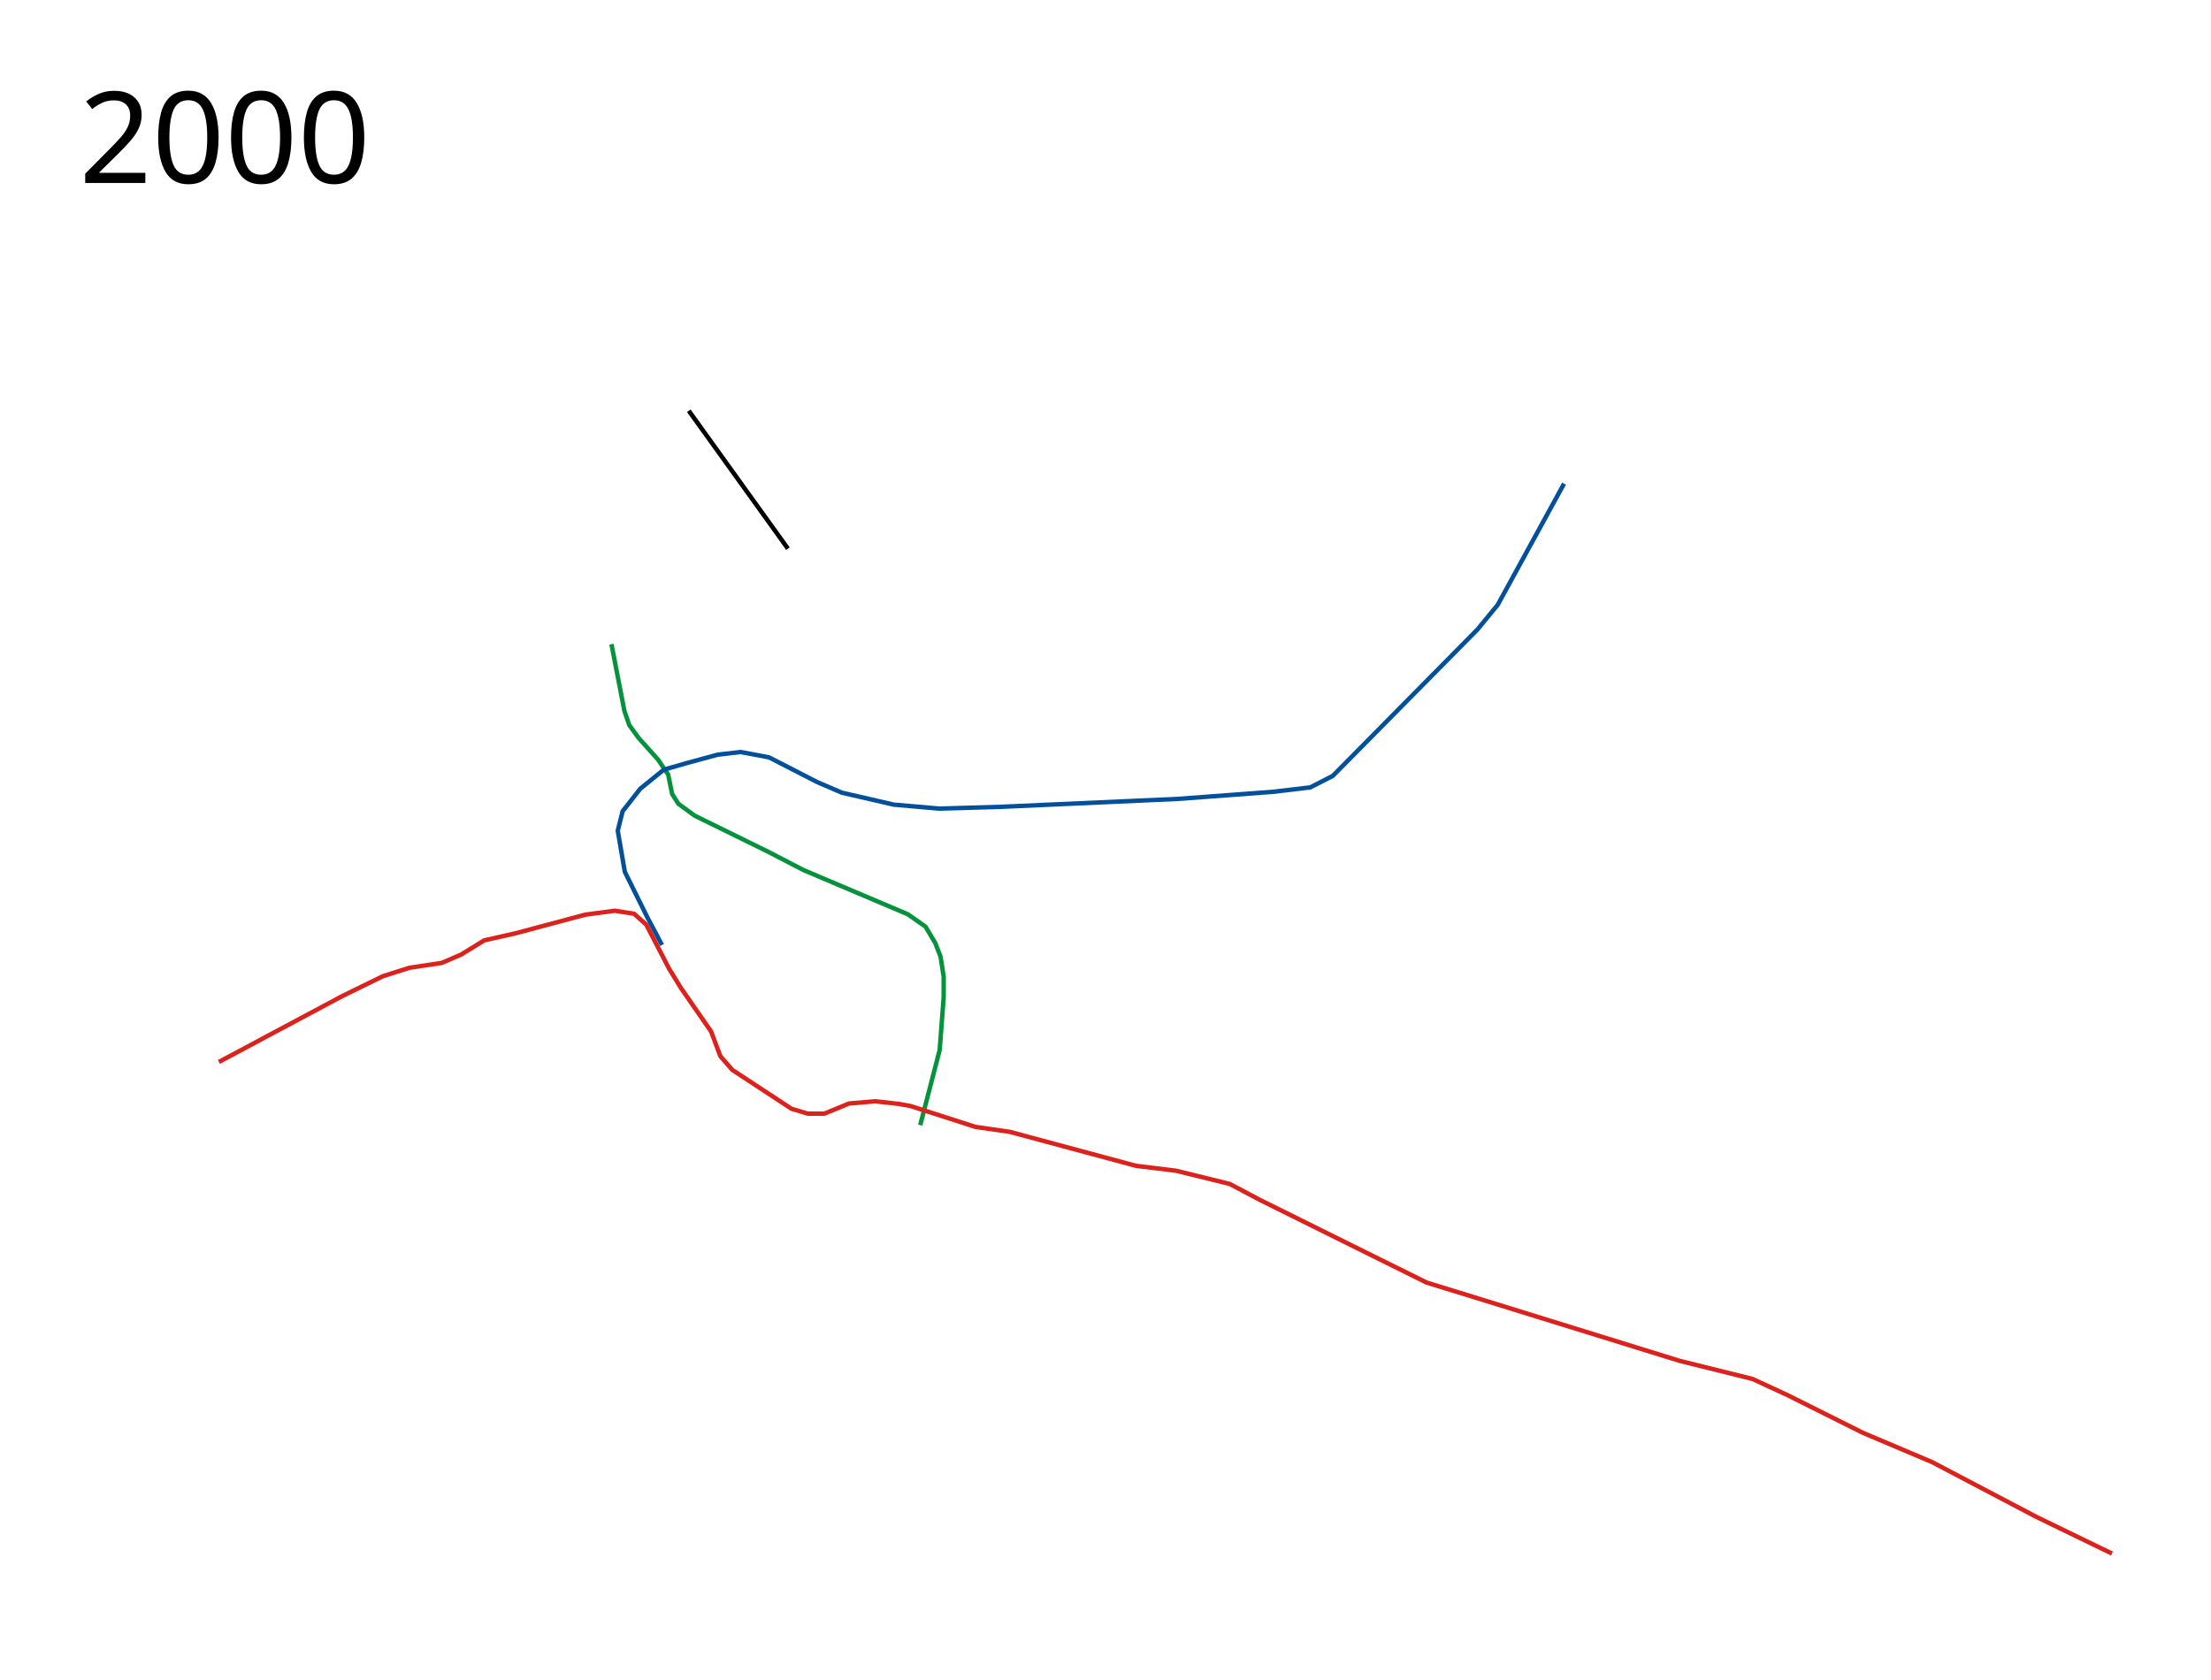
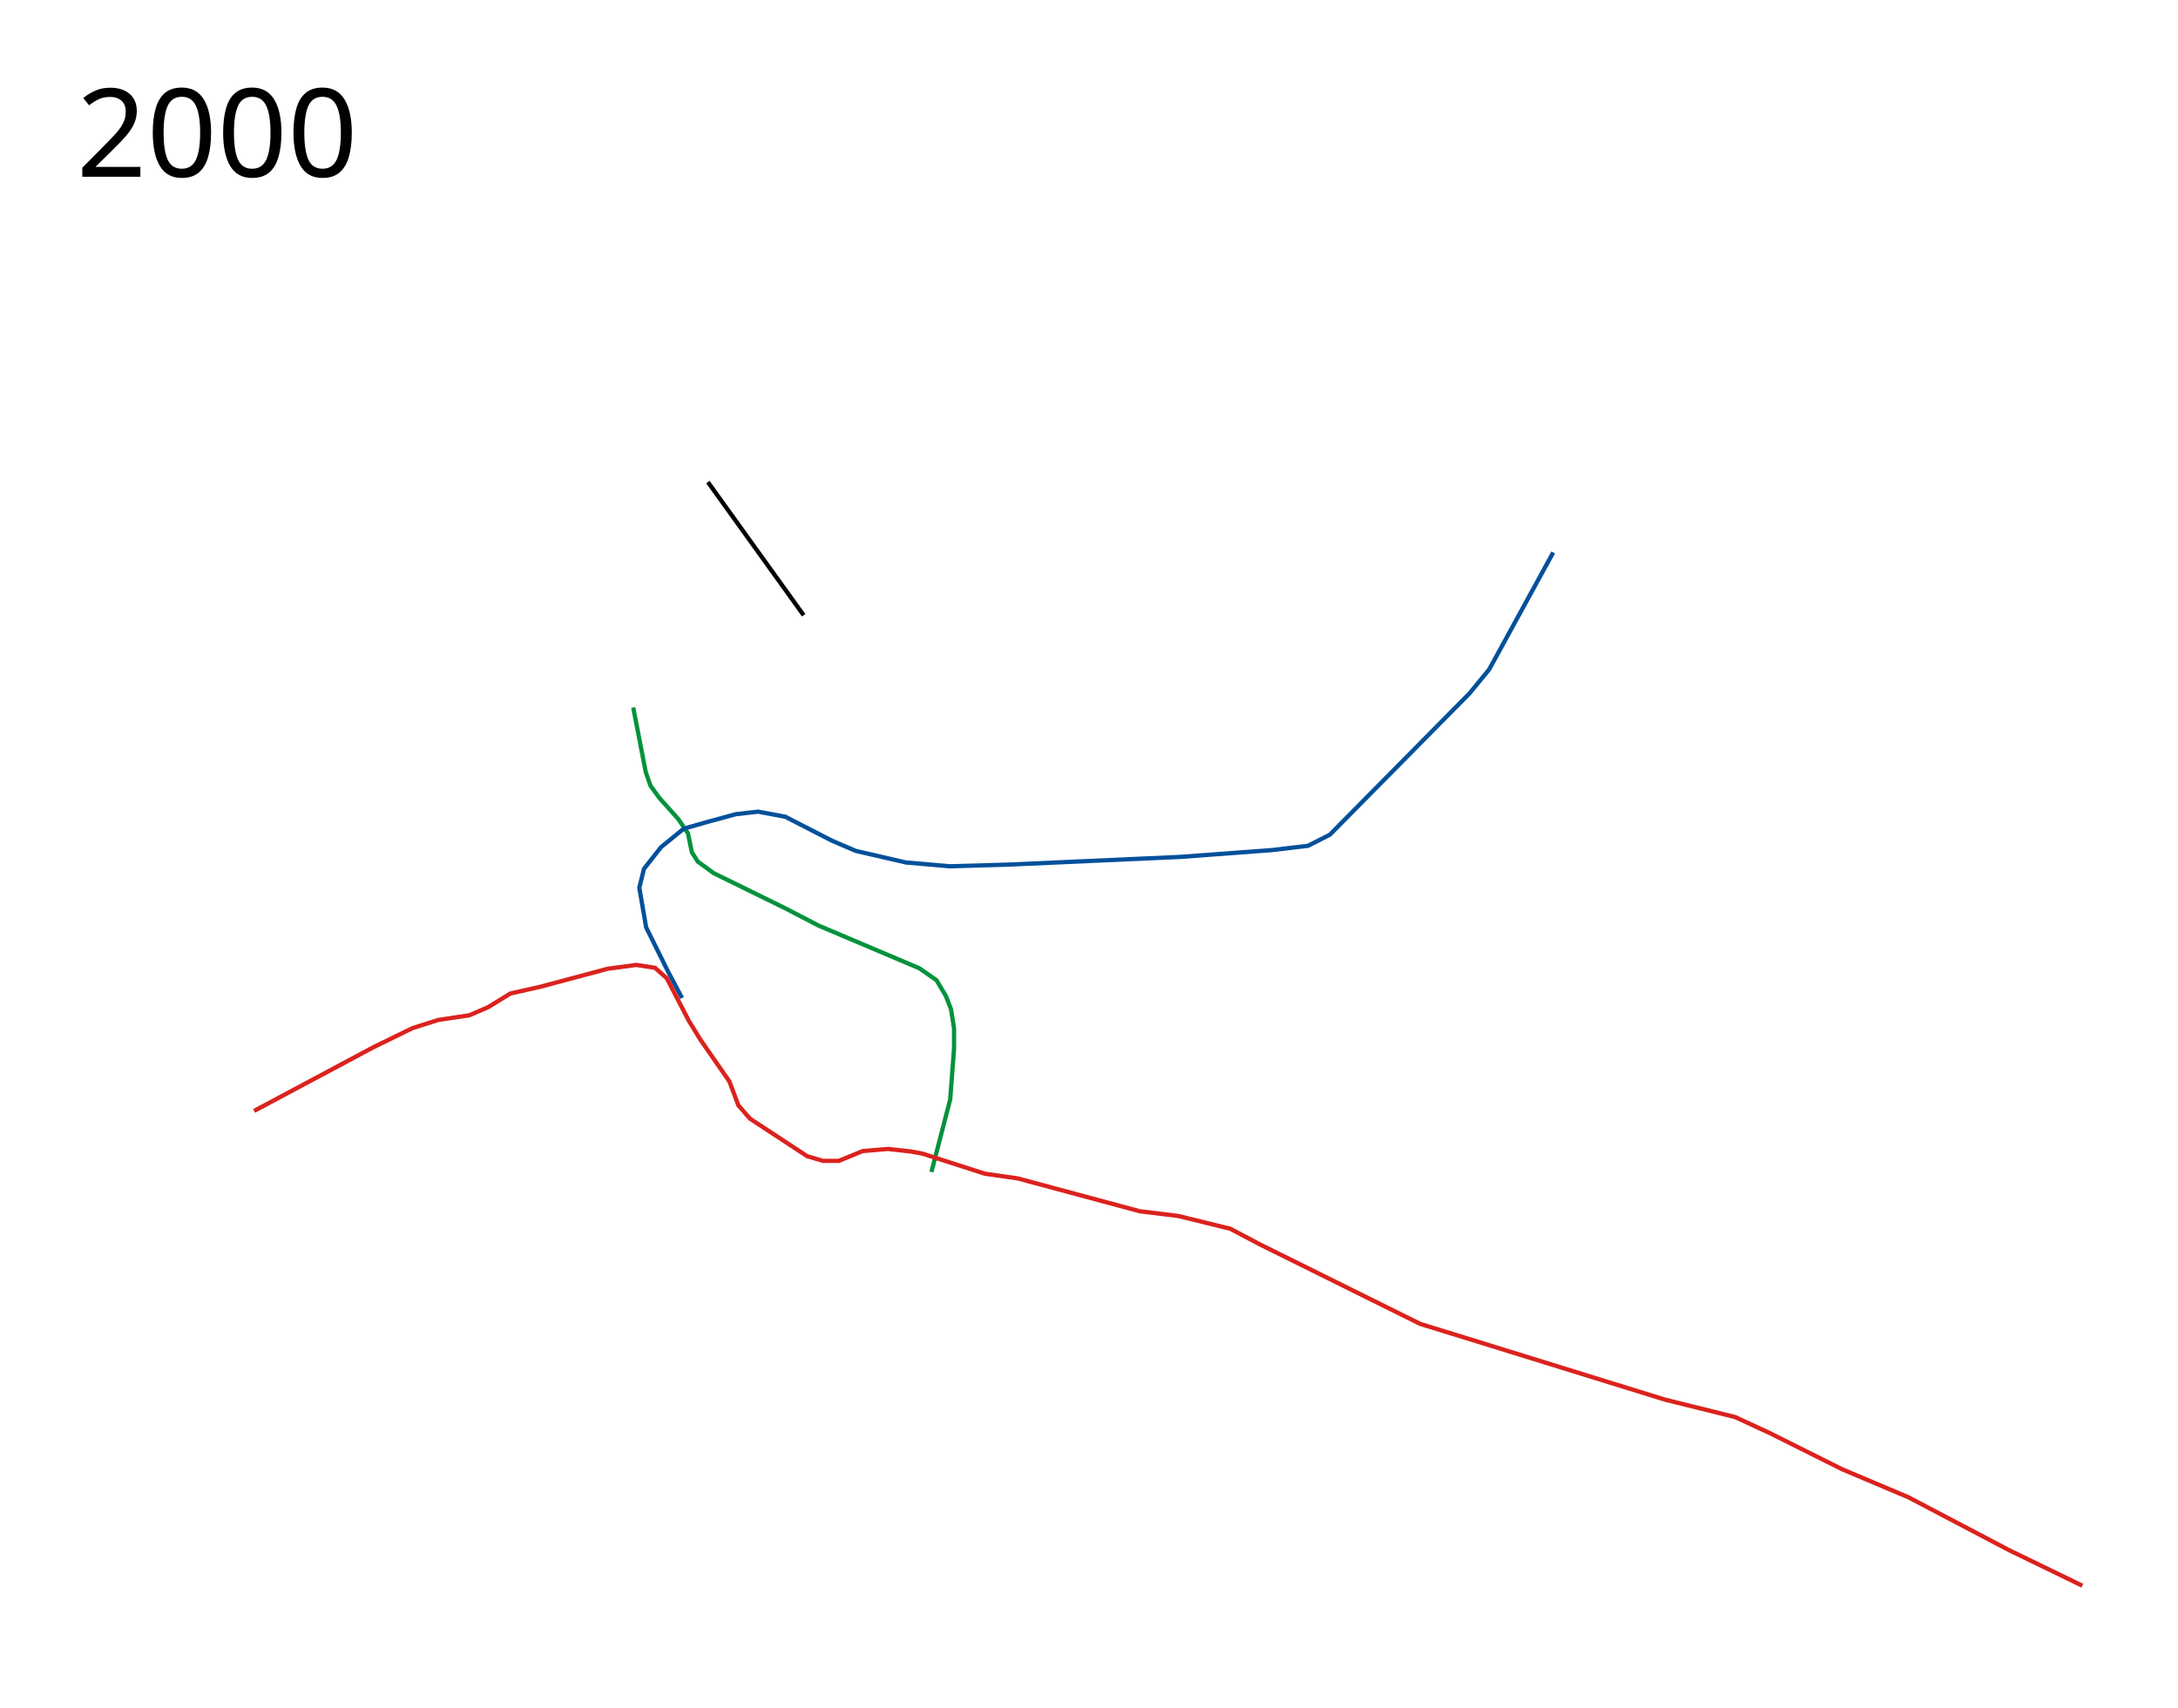
- <svg xmlns="http://www.w3.org/2000/svg" height="1900" width="2500">
+ <svg xmlns="http://www.w3.org/2000/svg" viewBox="-50 -100 2550 2000" height="2000" width="2550">
  <path d="M691.377 728.524L706 804l5.5 16 10.5 14.5 22 24.5 11.5 17 4.5 22 7 11 18.5 13.5 83.5 41 39.5 20.5 118 50 20 14 11 18.5 6 15.5 3.5 22.5v23.5l-4.5 59.5-22 85" fill="none" stroke="#04923c" stroke-width="5" stroke-linejoin="round" />
  <path d="M1768.5 547l-75 137-23 28L1507 877.5l-25.5 13-42 5-107.5 8-200.5 9-69.5 2-51.5-4.5-58.5-13.5-28-12-54.5-28-32-6-26 3-35 9.5-26 7.5L724 892l-20 25.5-5.5 22 8 46.5 25.5 51.5 16.5 31.25" fill="none" stroke="#02509a" stroke-width="5" stroke-linejoin="round" />
  <path d="M247.5 1201l139.5-74.5 46-22.5 30-9.5 36.5-5.5 22-9.5 26-16 35.5-8 78.5-21 33.5-4.5 21.894 3.375 13.856 12.375 25.75 49.75 13.5 22 34 49 10.5 28L828 1210l67 44 18.5 5.5H932l28-11.5 29.5-2.5 27 3 13.5 2.5 73 23.5 38.5 5.5 143 38.5 45 5.5 61 15 34 18 188.5 93.5 45.5 14L1899 1539l82.5 20.5 40 18.5 85 42.5 78 33 118 62 85.5 41.5" fill="none" stroke="#db221d" stroke-width="5" stroke-linejoin="round" />
  <path d="M778.823 464.573L890.899 620.49" fill="none" stroke="#000" stroke-width="5" stroke-linejoin="round" />
-   <text style="-inkscape-font-specification:Sans" y="206.961" x="89.453" font-weight="400" font-size="144px" font-family="Sans">
-     <tspan y="206.961" x="89.453">2000</tspan>
+   <text style="-inkscape-font-specification:Sans" y="106.961" x="39.453" font-weight="400" font-size="144px" font-family="Sans">
+     <tspan y="106.961" x="39.453">2000</tspan>
  </text>
</svg>
